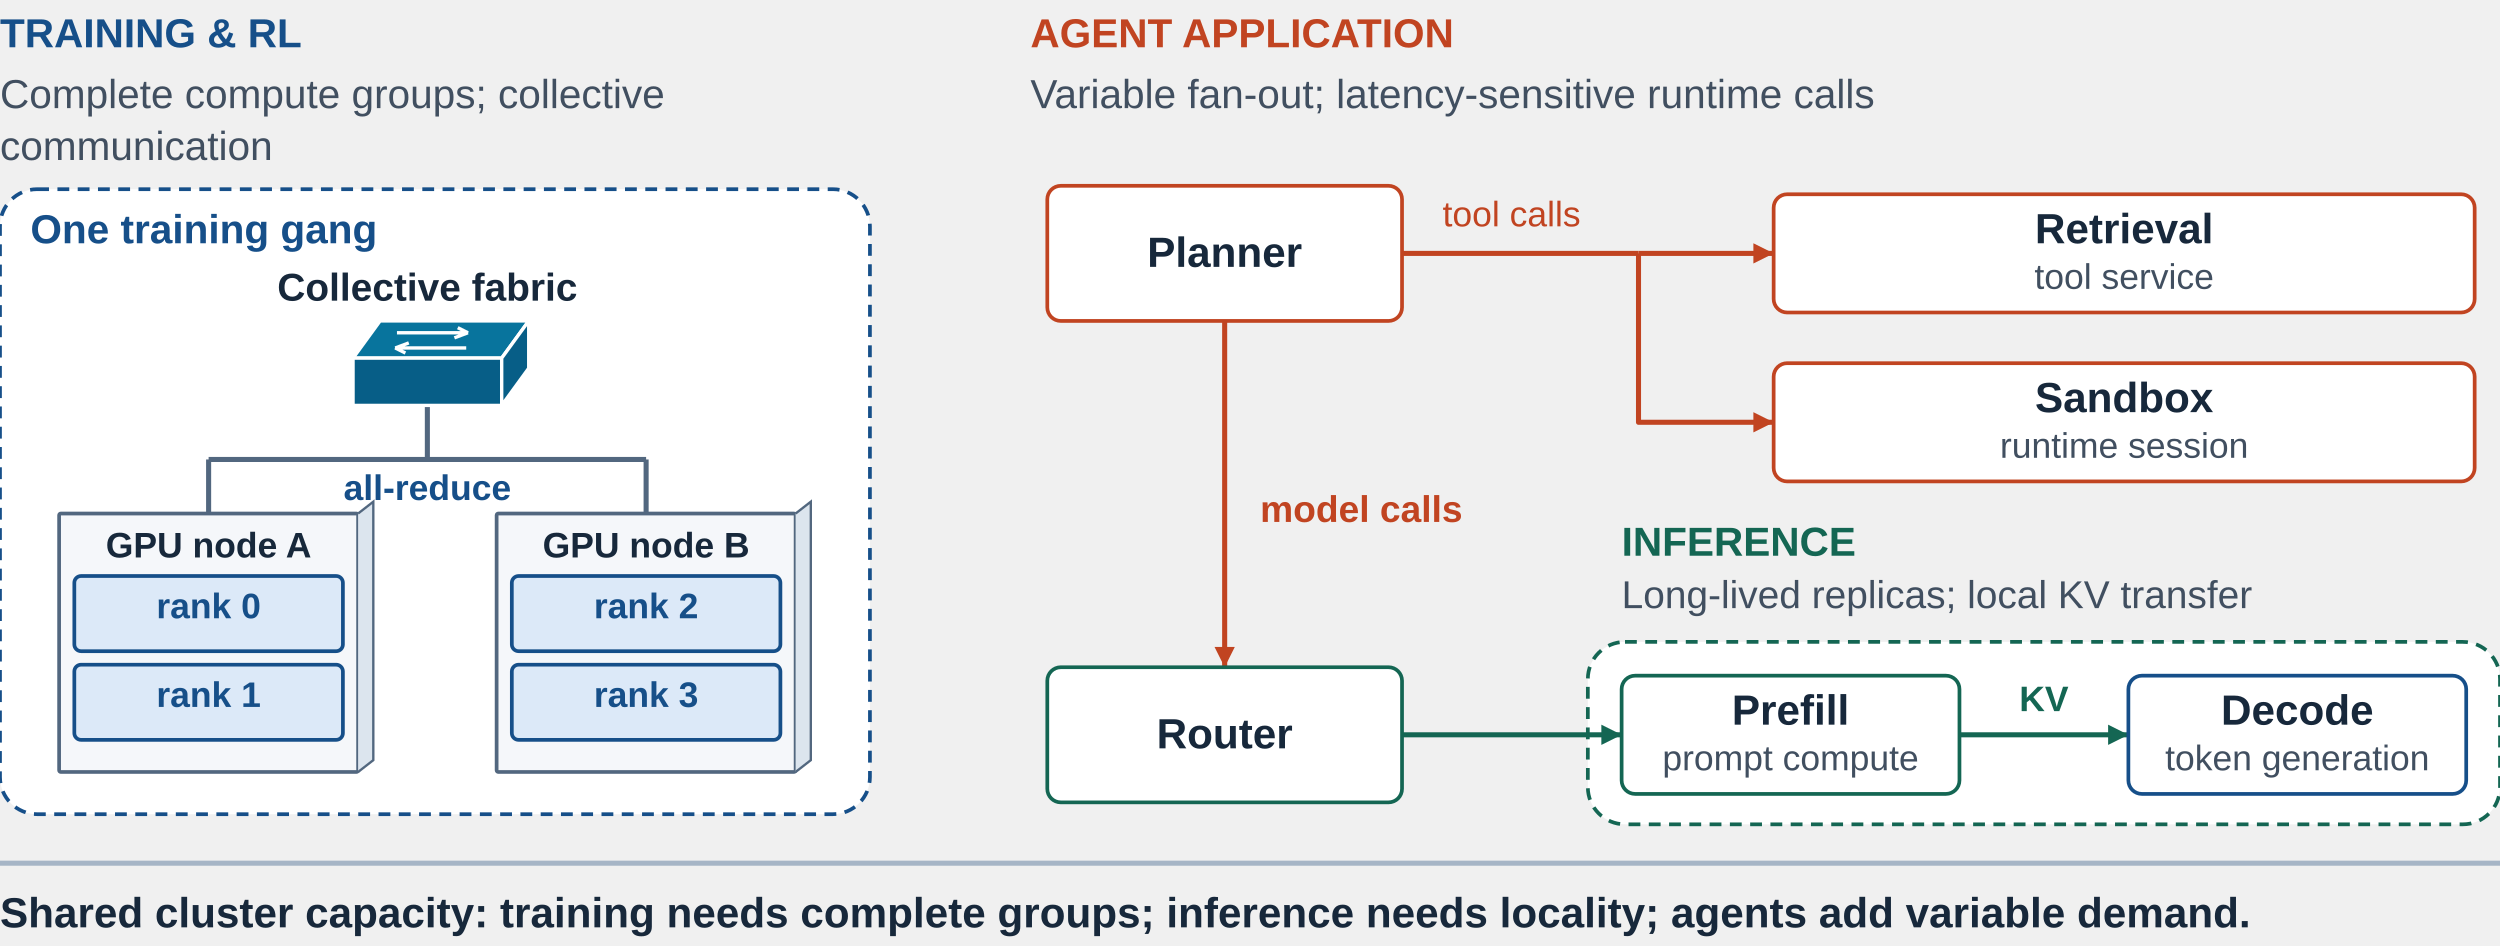
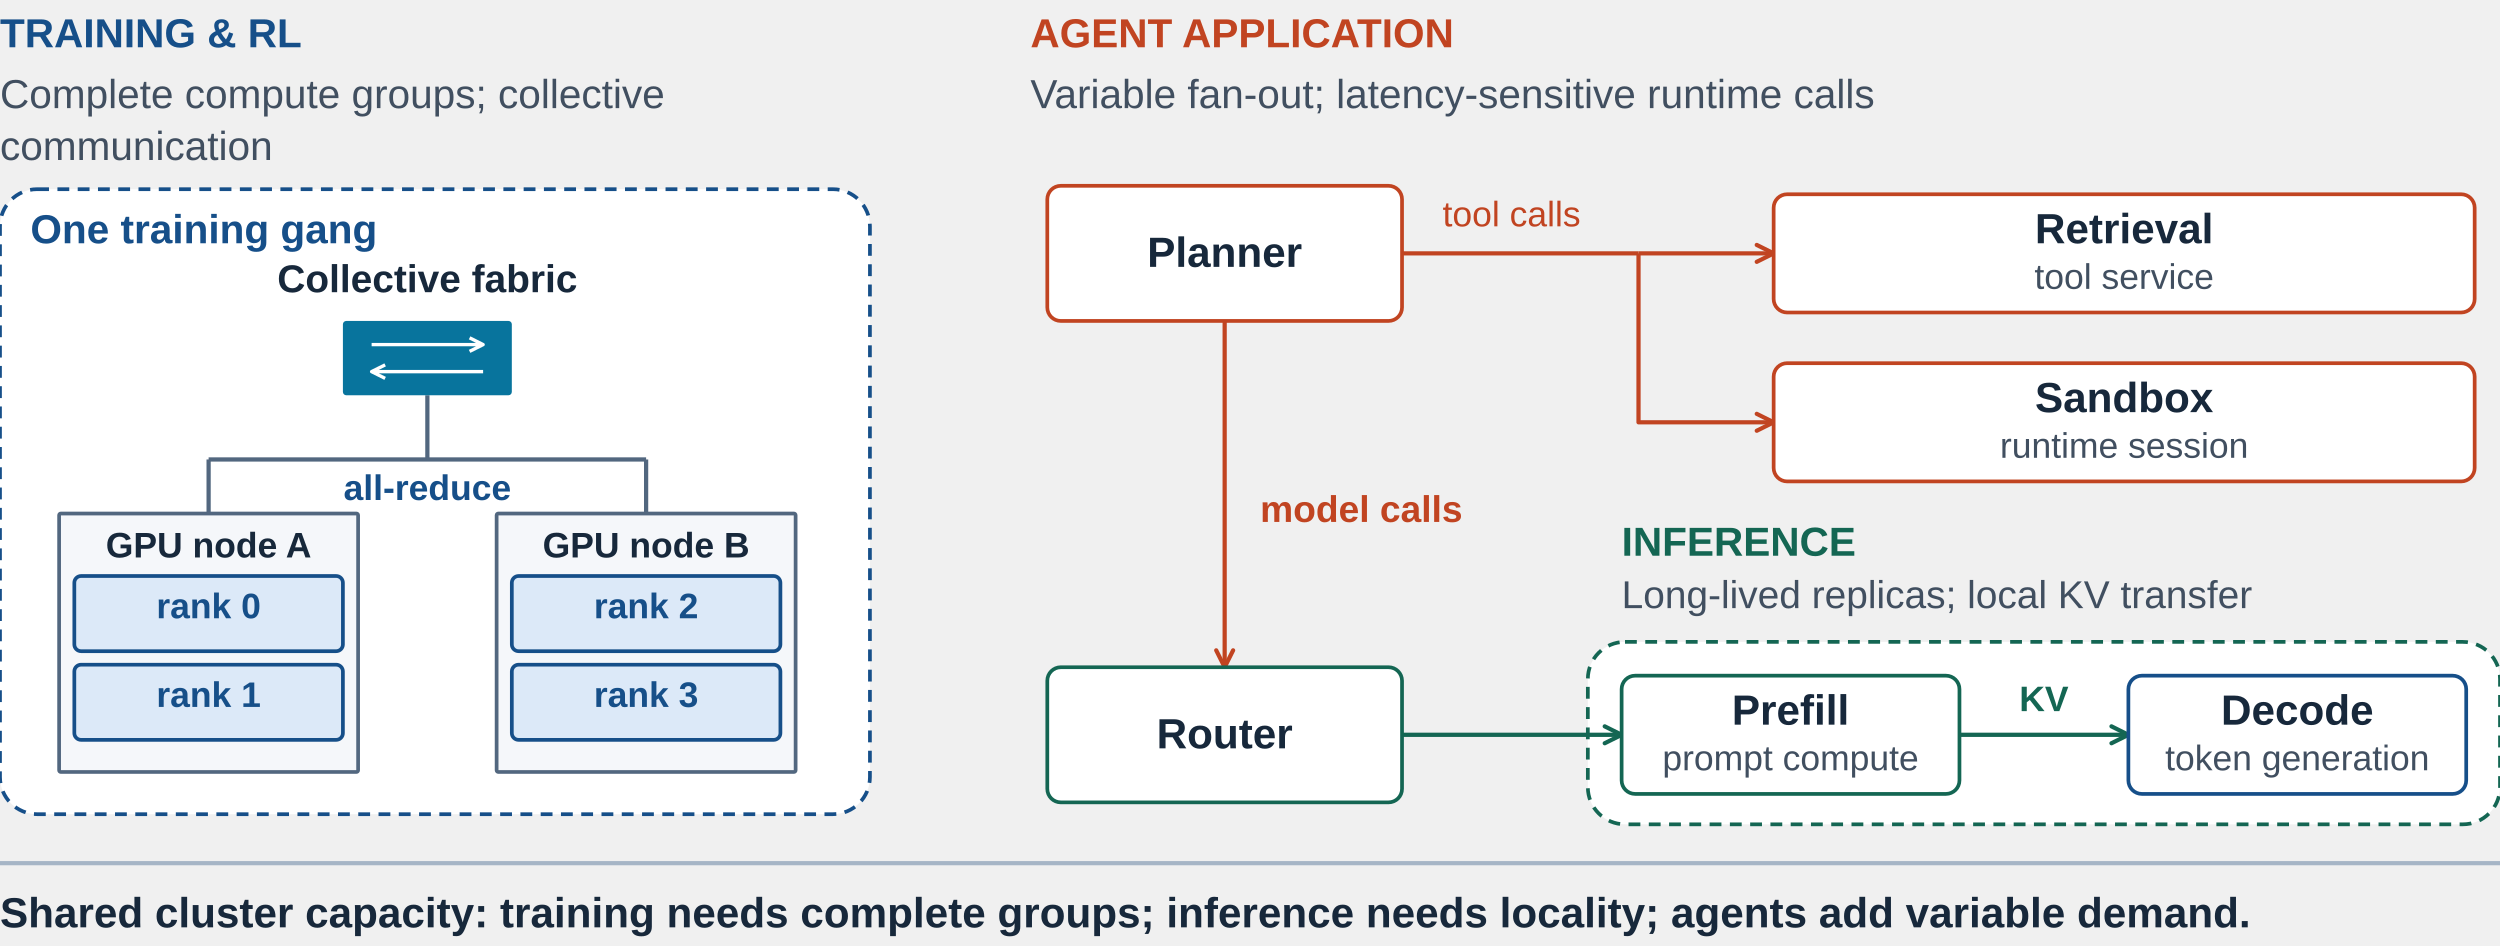
<svg xmlns="http://www.w3.org/2000/svg" width="1480" height="560" viewBox="0 0 1480 560">
  <defs>
    <marker id="arrow-146653" viewBox="0 0 12 12" refX="12" refY="6" markerWidth="12" markerHeight="12" markerUnits="userSpaceOnUse" orient="auto">
      <path d="M0 0 L12 6 L0 12 Z" fill="#146653" />
    </marker>
    <marker id="arrow-164f89" viewBox="0 0 12 12" refX="12" refY="6" markerWidth="12" markerHeight="12" markerUnits="userSpaceOnUse" orient="auto">
      <path d="M0 0 L12 6 L0 12 Z" fill="#164f89" />
    </marker>
    <marker id="arrow-17283b" viewBox="0 0 12 12" refX="12" refY="6" markerWidth="12" markerHeight="12" markerUnits="userSpaceOnUse" orient="auto">
      <path d="M0 0 L12 6 L0 12 Z" fill="#17283b" />
    </marker>
    <marker id="arrow-414f60" viewBox="0 0 12 12" refX="12" refY="6" markerWidth="12" markerHeight="12" markerUnits="userSpaceOnUse" orient="auto">
      <path d="M0 0 L12 6 L0 12 Z" fill="#414f60" />
    </marker>
    <marker id="arrow-52677f" viewBox="0 0 12 12" refX="12" refY="6" markerWidth="12" markerHeight="12" markerUnits="userSpaceOnUse" orient="auto">
      <path d="M0 0 L12 6 L0 12 Z" fill="#52677f" />
    </marker>
    <marker id="arrow-62448d" viewBox="0 0 12 12" refX="12" refY="6" markerWidth="12" markerHeight="12" markerUnits="userSpaceOnUse" orient="auto">
      <path d="M0 0 L12 6 L0 12 Z" fill="#62448d" />
    </marker>
    <marker id="arrow-8b621c" viewBox="0 0 12 12" refX="12" refY="6" markerWidth="12" markerHeight="12" markerUnits="userSpaceOnUse" orient="auto">
      <path d="M0 0 L12 6 L0 12 Z" fill="#8b621c" />
    </marker>
    <marker id="arrow-a6b5c6" viewBox="0 0 12 12" refX="12" refY="6" markerWidth="12" markerHeight="12" markerUnits="userSpaceOnUse" orient="auto">
      <path d="M0 0 L12 6 L0 12 Z" fill="#a6b5c6" />
    </marker>
    <marker id="arrow-c14421" viewBox="0 0 12 12" refX="12" refY="6" markerWidth="12" markerHeight="12" markerUnits="userSpaceOnUse" orient="auto">
      <path d="M0 0 L12 6 L0 12 Z" fill="#c14421" />
    </marker>
    <marker id="arrow-dce5ee" viewBox="0 0 12 12" refX="12" refY="6" markerWidth="12" markerHeight="12" markerUnits="userSpaceOnUse" orient="auto">
      <path d="M0 0 L12 6 L0 12 Z" fill="#dce5ee" />
    </marker>
    <marker id="arrow-dce9f8" viewBox="0 0 12 12" refX="12" refY="6" markerWidth="12" markerHeight="12" markerUnits="userSpaceOnUse" orient="auto">
      <path d="M0 0 L12 6 L0 12 Z" fill="#dce9f8" />
    </marker>
    <marker id="arrow-deeee8" viewBox="0 0 12 12" refX="12" refY="6" markerWidth="12" markerHeight="12" markerUnits="userSpaceOnUse" orient="auto">
      <path d="M0 0 L12 6 L0 12 Z" fill="#deeee8" />
    </marker>
    <marker id="arrow-eae3f3" viewBox="0 0 12 12" refX="12" refY="6" markerWidth="12" markerHeight="12" markerUnits="userSpaceOnUse" orient="auto">
      <path d="M0 0 L12 6 L0 12 Z" fill="#eae3f3" />
    </marker>
    <marker id="arrow-f2f5f9" viewBox="0 0 12 12" refX="12" refY="6" markerWidth="12" markerHeight="12" markerUnits="userSpaceOnUse" orient="auto">
      <path d="M0 0 L12 6 L0 12 Z" fill="#f2f5f9" />
    </marker>
    <marker id="arrow-fff5e2" viewBox="0 0 12 12" refX="12" refY="6" markerWidth="12" markerHeight="12" markerUnits="userSpaceOnUse" orient="auto">
      <path d="M0 0 L12 6 L0 12 Z" fill="#fff5e2" />
    </marker>
    <marker id="arrow-ffffff" viewBox="0 0 12 12" refX="12" refY="6" markerWidth="12" markerHeight="12" markerUnits="userSpaceOnUse" orient="auto">
      <path d="M0 0 L12 6 L0 12 Z" fill="#ffffff" />
    </marker>
  </defs>
  <rect x="0" y="112" width="515" height="370" rx="22" fill="#ffffff" stroke="#164f89" stroke-width="2.2" stroke-dasharray="7 5" />
  <rect x="940" y="380" width="540" height="108" rx="22" fill="#ffffff" stroke="#146653" stroke-width="2.2" stroke-dasharray="7 5" />
-   <path d="M253,240 L253,272" fill="none" stroke="#52677f" stroke-width="3" stroke-linejoin="round" />
-   <path d="M123.5,272 L382.5,272" fill="none" stroke="#52677f" stroke-width="3" stroke-linejoin="round" />
-   <path d="M123.5,272 L123.5,304" fill="none" stroke="#52677f" stroke-width="3" stroke-linejoin="round" />
-   <path d="M382.5,272 L382.5,304" fill="none" stroke="#52677f" stroke-width="3" stroke-linejoin="round" />
-   <path d="M830,150 L970,150" fill="none" stroke="#c14421" stroke-width="3" stroke-linejoin="round" />
-   <path d="M970,150 L1050,150" fill="none" stroke="#c14421" stroke-width="3" stroke-linejoin="round" marker-end="url(#arrow-c14421)" />
-   <path d="M970,150 L970,250 L1050,250" fill="none" stroke="#c14421" stroke-width="3" stroke-linejoin="round" marker-end="url(#arrow-c14421)" />
-   <path d="M725,190 L725,395" fill="none" stroke="#c14421" stroke-width="3" stroke-linejoin="round" marker-end="url(#arrow-c14421)" />
-   <path d="M830,435 L960,435" fill="none" stroke="#146653" stroke-width="3" stroke-linejoin="round" marker-end="url(#arrow-146653)" />
-   <path d="M1160,435 L1260,435" fill="none" stroke="#146653" stroke-width="3" stroke-linejoin="round" marker-end="url(#arrow-146653)" />
-   <path d="M0,511 L1480,511" fill="none" stroke="#a6b5c6" stroke-width="3" stroke-linejoin="round" />
+   <path d="M253,234 L253,272" fill="none" stroke="#52677f" stroke-width="2.5" stroke-linejoin="round" />
+   <path d="M123.5,272 L382.5,272" fill="none" stroke="#52677f" stroke-width="2.5" stroke-linejoin="round" />
+   <path d="M123.5,272 L123.5,304" fill="none" stroke="#52677f" stroke-width="2.5" stroke-linejoin="round" />
+   <path d="M382.5,272 L382.5,304" fill="none" stroke="#52677f" stroke-width="2.5" stroke-linejoin="round" />
+   <path d="M830,150 L970,150" fill="none" stroke="#c14421" stroke-width="2.5" stroke-linejoin="round" />
+   <path d="M970,150 L1050,150" fill="none" stroke="#c14421" stroke-width="2.5" stroke-linejoin="round" />
+   <path d="M1040.0,155.0 L1050,150 L1040.0,145.0" fill="none" stroke="#c14421" stroke-width="2.5" stroke-linecap="round" stroke-linejoin="round" />
+   <path d="M970,150 L970,250 L1050,250" fill="none" stroke="#c14421" stroke-width="2.5" stroke-linejoin="round" />
+   <path d="M1040.0,255.0 L1050,250 L1040.0,245.0" fill="none" stroke="#c14421" stroke-width="2.5" stroke-linecap="round" stroke-linejoin="round" />
+   <path d="M725,190 L725,395" fill="none" stroke="#c14421" stroke-width="2.5" stroke-linejoin="round" />
+   <path d="M720.0,385.0 L725,395 L730.0,385.0" fill="none" stroke="#c14421" stroke-width="2.5" stroke-linecap="round" stroke-linejoin="round" />
+   <path d="M830,435 L960,435" fill="none" stroke="#146653" stroke-width="2.5" stroke-linejoin="round" />
+   <path d="M950.0,440.0 L960,435 L950.0,430.0" fill="none" stroke="#146653" stroke-width="2.5" stroke-linecap="round" stroke-linejoin="round" />
+   <path d="M1160,435 L1260,435" fill="none" stroke="#146653" stroke-width="2.5" stroke-linejoin="round" />
+   <path d="M1250.0,440.0 L1260,435 L1250.0,430.0" fill="none" stroke="#146653" stroke-width="2.5" stroke-linecap="round" stroke-linejoin="round" />
+   <path d="M0,511 L1480,511" fill="none" stroke="#a6b5c6" stroke-width="2.5" stroke-linejoin="round" />
  <text x="0" y="28" font-family="Liberation Sans, Arial, sans-serif" font-size="24" font-weight="700" fill="#164f89" text-anchor="start">
    <tspan x="0" dy="0">TRAINING &amp; RL</tspan>
  </text>
  <text x="0" y="64" font-family="Liberation Sans, Arial, sans-serif" font-size="24" font-weight="400" fill="#414f60" text-anchor="start">
    <tspan x="0" dy="0">Complete compute groups; collective</tspan>
    <tspan x="0" dy="30.72">communication</tspan>
  </text>
  <text x="18" y="144" font-family="Liberation Sans, Arial, sans-serif" font-size="24" font-weight="700" fill="#164f89" text-anchor="start">
    <tspan x="18" dy="0">One training gang</tspan>
  </text>
-   <path d="M209,212 L225,190 H313 L297,212 Z" fill="#08749d" stroke="white" stroke-width="2" />
-   <path d="M209,212 H297 V240 H209 Z M297,212 l16,-22 v28 l-16,22 Z" fill="#075e87" stroke="white" stroke-width="2" />
-   <path d="M235,197 h42 l-6,-3 m6,3 l-8,3 M276,206 h-42 l6,3 m-6,-3 l8,-3" fill="none" stroke="white" stroke-width="2" />
-   <text x="253" y="178" font-family="Liberation Sans, Arial, sans-serif" font-size="23" font-weight="700" fill="#17283b" text-anchor="middle">
+   <rect x="203.0" y="190" width="100" height="44" rx="2" fill="#08749d" stroke="none" stroke-width="2.2" />
+   <path d="M220.0,204 H286.0 M278.0,200 L286.0,204 L278.0,208" fill="none" stroke="white" stroke-width="2" stroke-linejoin="round" />
+   <path d="M286.0,220 H220.0 M228.0,216 L220.0,220 L228.0,224" fill="none" stroke="white" stroke-width="2" stroke-linejoin="round" />
+   <text x="253" y="173" font-family="Liberation Sans, Arial, sans-serif" font-size="23" font-weight="700" fill="#17283b" text-anchor="middle">
    <tspan x="253" dy="0">Collective fabric</tspan>
  </text>
  <rect x="35" y="304" width="177" height="153" rx="1" fill="#f5f7fa" stroke="#52677f" stroke-width="2.2" />
-   <path d="M212,304 l9,-7 v153 l-9,7" fill="#dce5ee" stroke="#52677f" stroke-width="1.4" />
  <text x="123.5" y="330" font-family="Liberation Sans, Arial, sans-serif" font-size="21" font-weight="700" fill="#17283b" text-anchor="middle">
    <tspan x="123.5" dy="0">GPU node A</tspan>
  </text>
  <rect x="44" y="341.0" width="159" height="44.5" rx="4" fill="#dce9f8" stroke="#164f89" stroke-width="2.2" />
  <text x="123.5" y="366.0" font-family="Liberation Sans, Arial, sans-serif" font-size="21" font-weight="700" fill="#164f89" text-anchor="middle">
    <tspan x="123.5" dy="0">rank 0</tspan>
  </text>
  <rect x="44" y="393.5" width="159" height="44.5" rx="4" fill="#dce9f8" stroke="#164f89" stroke-width="2.2" />
  <text x="123.5" y="418.5" font-family="Liberation Sans, Arial, sans-serif" font-size="21" font-weight="700" fill="#164f89" text-anchor="middle">
    <tspan x="123.5" dy="0">rank 1</tspan>
  </text>
  <rect x="294" y="304" width="177" height="153" rx="1" fill="#f5f7fa" stroke="#52677f" stroke-width="2.2" />
-   <path d="M471,304 l9,-7 v153 l-9,7" fill="#dce5ee" stroke="#52677f" stroke-width="1.4" />
  <text x="382.5" y="330" font-family="Liberation Sans, Arial, sans-serif" font-size="21" font-weight="700" fill="#17283b" text-anchor="middle">
    <tspan x="382.5" dy="0">GPU node B</tspan>
  </text>
  <rect x="303" y="341.0" width="159" height="44.5" rx="4" fill="#dce9f8" stroke="#164f89" stroke-width="2.2" />
  <text x="382.5" y="366.0" font-family="Liberation Sans, Arial, sans-serif" font-size="21" font-weight="700" fill="#164f89" text-anchor="middle">
    <tspan x="382.5" dy="0">rank 2</tspan>
  </text>
  <rect x="303" y="393.5" width="159" height="44.5" rx="4" fill="#dce9f8" stroke="#164f89" stroke-width="2.2" />
  <text x="382.5" y="418.5" font-family="Liberation Sans, Arial, sans-serif" font-size="21" font-weight="700" fill="#164f89" text-anchor="middle">
    <tspan x="382.5" dy="0">rank 3</tspan>
  </text>
  <text x="253" y="296" font-family="Liberation Sans, Arial, sans-serif" font-size="21" font-weight="700" fill="#164f89" text-anchor="middle">
    <tspan x="253" dy="0">all-reduce</tspan>
  </text>
  <text x="610" y="28" font-family="Liberation Sans, Arial, sans-serif" font-size="24" font-weight="700" fill="#c14421" text-anchor="start">
    <tspan x="610" dy="0">AGENT APPLICATION</tspan>
  </text>
  <text x="610" y="64" font-family="Liberation Sans, Arial, sans-serif" font-size="24" font-weight="400" fill="#414f60" text-anchor="start">
    <tspan x="610" dy="0">Variable fan-out; latency-sensitive runtime calls</tspan>
  </text>
  <rect x="620" y="110" width="210" height="80" rx="8" fill="#ffffff" stroke="#c14421" stroke-width="2.2" />
  <text x="725.0" y="158.0" font-family="Liberation Sans, Arial, sans-serif" font-size="25" font-weight="700" fill="#17283b" text-anchor="middle">
    <tspan x="725.0" dy="0">Planner</tspan>
  </text>
  <rect x="1050" y="115" width="415" height="70" rx="8" fill="#ffffff" stroke="#c14421" stroke-width="2.2" />
  <text x="1257.5" y="144.0" font-family="Liberation Sans, Arial, sans-serif" font-size="25" font-weight="700" fill="#17283b" text-anchor="middle">
    <tspan x="1257.5" dy="0">Retrieval</tspan>
  </text>
  <text x="1257.5" y="171.0" font-family="Liberation Sans, Arial, sans-serif" font-size="21" font-weight="400" fill="#414f60" text-anchor="middle">
    <tspan x="1257.5" dy="0">tool service</tspan>
  </text>
  <rect x="1050" y="215" width="415" height="70" rx="8" fill="#ffffff" stroke="#c14421" stroke-width="2.2" />
  <text x="1257.5" y="244.0" font-family="Liberation Sans, Arial, sans-serif" font-size="25" font-weight="700" fill="#17283b" text-anchor="middle">
    <tspan x="1257.5" dy="0">Sandbox</tspan>
  </text>
  <text x="1257.5" y="271.0" font-family="Liberation Sans, Arial, sans-serif" font-size="21" font-weight="400" fill="#414f60" text-anchor="middle">
    <tspan x="1257.5" dy="0">runtime session</tspan>
  </text>
  <text x="854" y="134" font-family="Liberation Sans, Arial, sans-serif" font-size="21" font-weight="400" fill="#c14421" text-anchor="start">
    <tspan x="854" dy="0">tool calls</tspan>
  </text>
  <text x="746" y="309" font-family="Liberation Sans, Arial, sans-serif" font-size="22" font-weight="700" fill="#c14421" text-anchor="start">
    <tspan x="746" dy="0">model calls</tspan>
  </text>
  <text x="960" y="329" font-family="Liberation Sans, Arial, sans-serif" font-size="24" font-weight="700" fill="#146653" text-anchor="start">
    <tspan x="960" dy="0">INFERENCE</tspan>
  </text>
  <text x="960" y="360" font-family="Liberation Sans, Arial, sans-serif" font-size="23" font-weight="400" fill="#414f60" text-anchor="start">
    <tspan x="960" dy="0">Long-lived replicas; local KV transfer</tspan>
  </text>
  <rect x="620" y="395" width="210" height="80" rx="8" fill="#ffffff" stroke="#146653" stroke-width="2.2" />
  <text x="725.0" y="443.0" font-family="Liberation Sans, Arial, sans-serif" font-size="25" font-weight="700" fill="#17283b" text-anchor="middle">
    <tspan x="725.0" dy="0">Router</tspan>
  </text>
  <text x="958" y="412" font-family="Liberation Sans, Arial, sans-serif" font-size="24" font-weight="700" fill="#146653" text-anchor="start">
    <tspan x="958" dy="0" />
  </text>
  <rect x="960" y="400" width="200" height="70" rx="8" fill="#ffffff" stroke="#146653" stroke-width="2.2" />
  <text x="1060.0" y="429.0" font-family="Liberation Sans, Arial, sans-serif" font-size="25" font-weight="700" fill="#17283b" text-anchor="middle">
    <tspan x="1060.0" dy="0">Prefill</tspan>
  </text>
  <text x="1060.0" y="456.0" font-family="Liberation Sans, Arial, sans-serif" font-size="21" font-weight="400" fill="#414f60" text-anchor="middle">
    <tspan x="1060.0" dy="0">prompt compute</tspan>
  </text>
  <rect x="1260" y="400" width="200" height="70" rx="8" fill="#ffffff" stroke="#164f89" stroke-width="2.2" />
  <text x="1360.0" y="429.0" font-family="Liberation Sans, Arial, sans-serif" font-size="25" font-weight="700" fill="#17283b" text-anchor="middle">
    <tspan x="1360.0" dy="0">Decode</tspan>
  </text>
  <text x="1360.0" y="456.0" font-family="Liberation Sans, Arial, sans-serif" font-size="21" font-weight="400" fill="#414f60" text-anchor="middle">
    <tspan x="1360.0" dy="0">token generation</tspan>
  </text>
  <text x="1210" y="421" font-family="Liberation Sans, Arial, sans-serif" font-size="21" font-weight="700" fill="#146653" text-anchor="middle">
    <tspan x="1210" dy="0">KV</tspan>
  </text>
  <text x="0" y="549" font-family="Liberation Sans, Arial, sans-serif" font-size="25" font-weight="700" fill="#17283b" text-anchor="start">
    <tspan x="0" dy="0">Shared cluster capacity: training needs complete groups; inference needs locality; agents add variable demand.</tspan>
  </text>
</svg>
